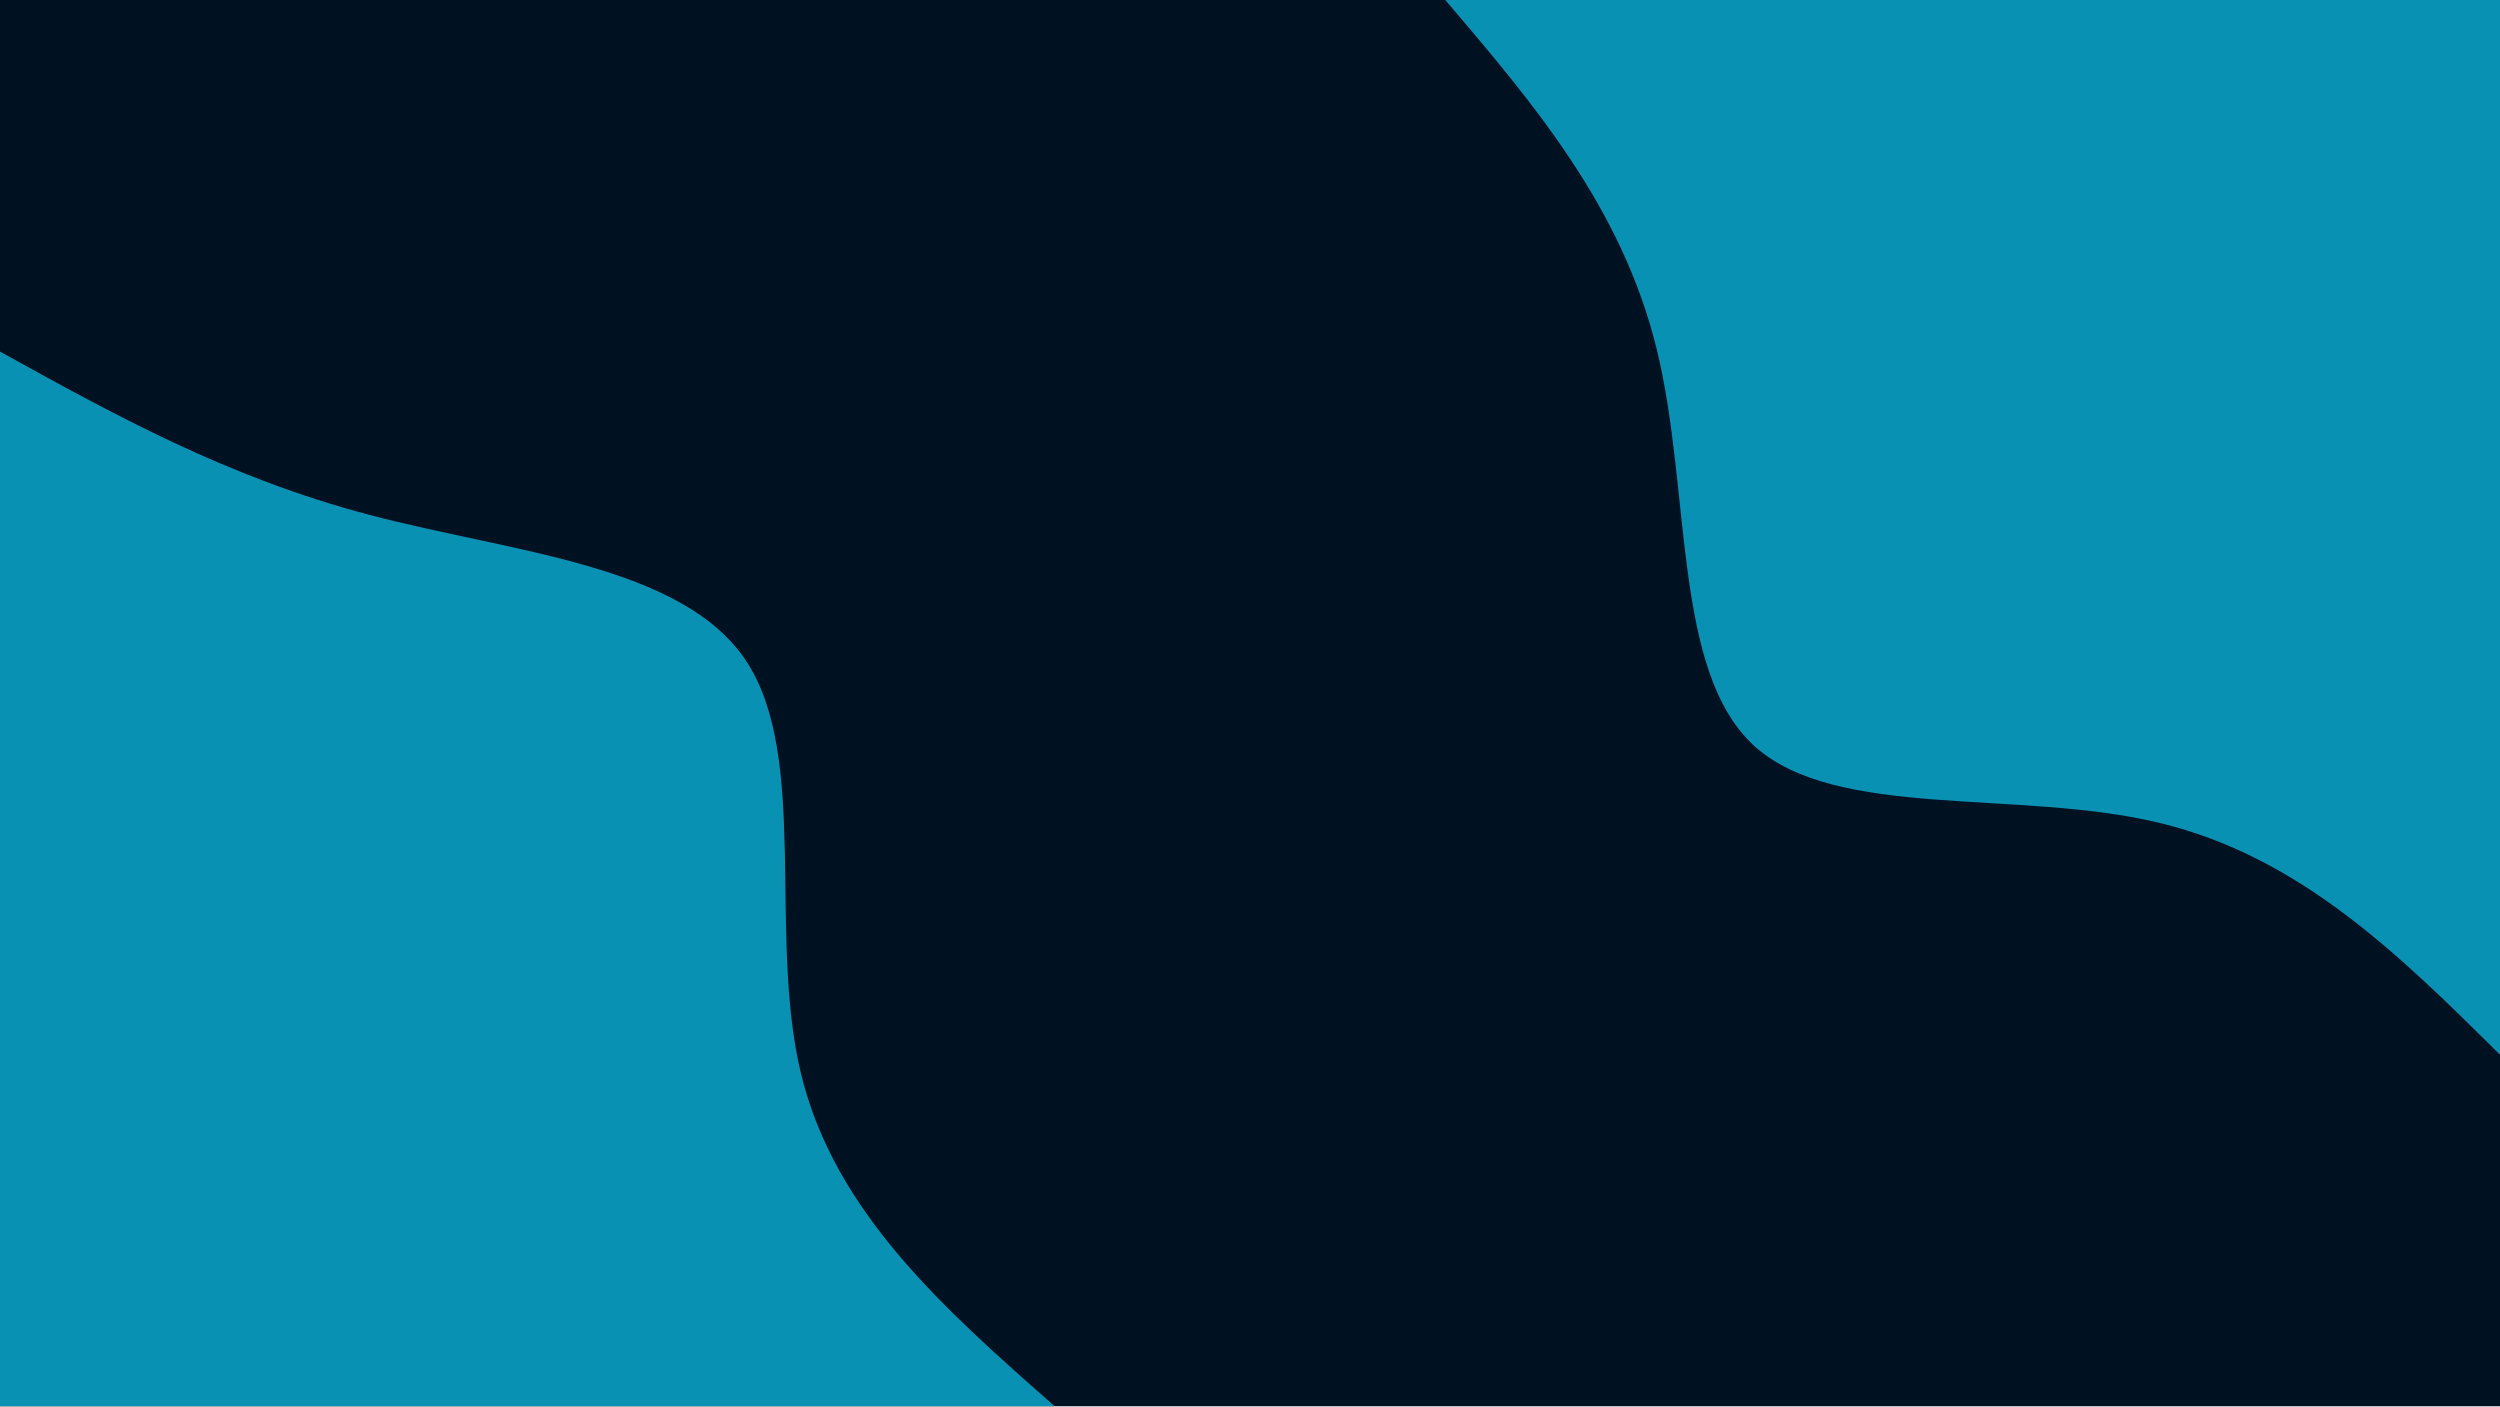
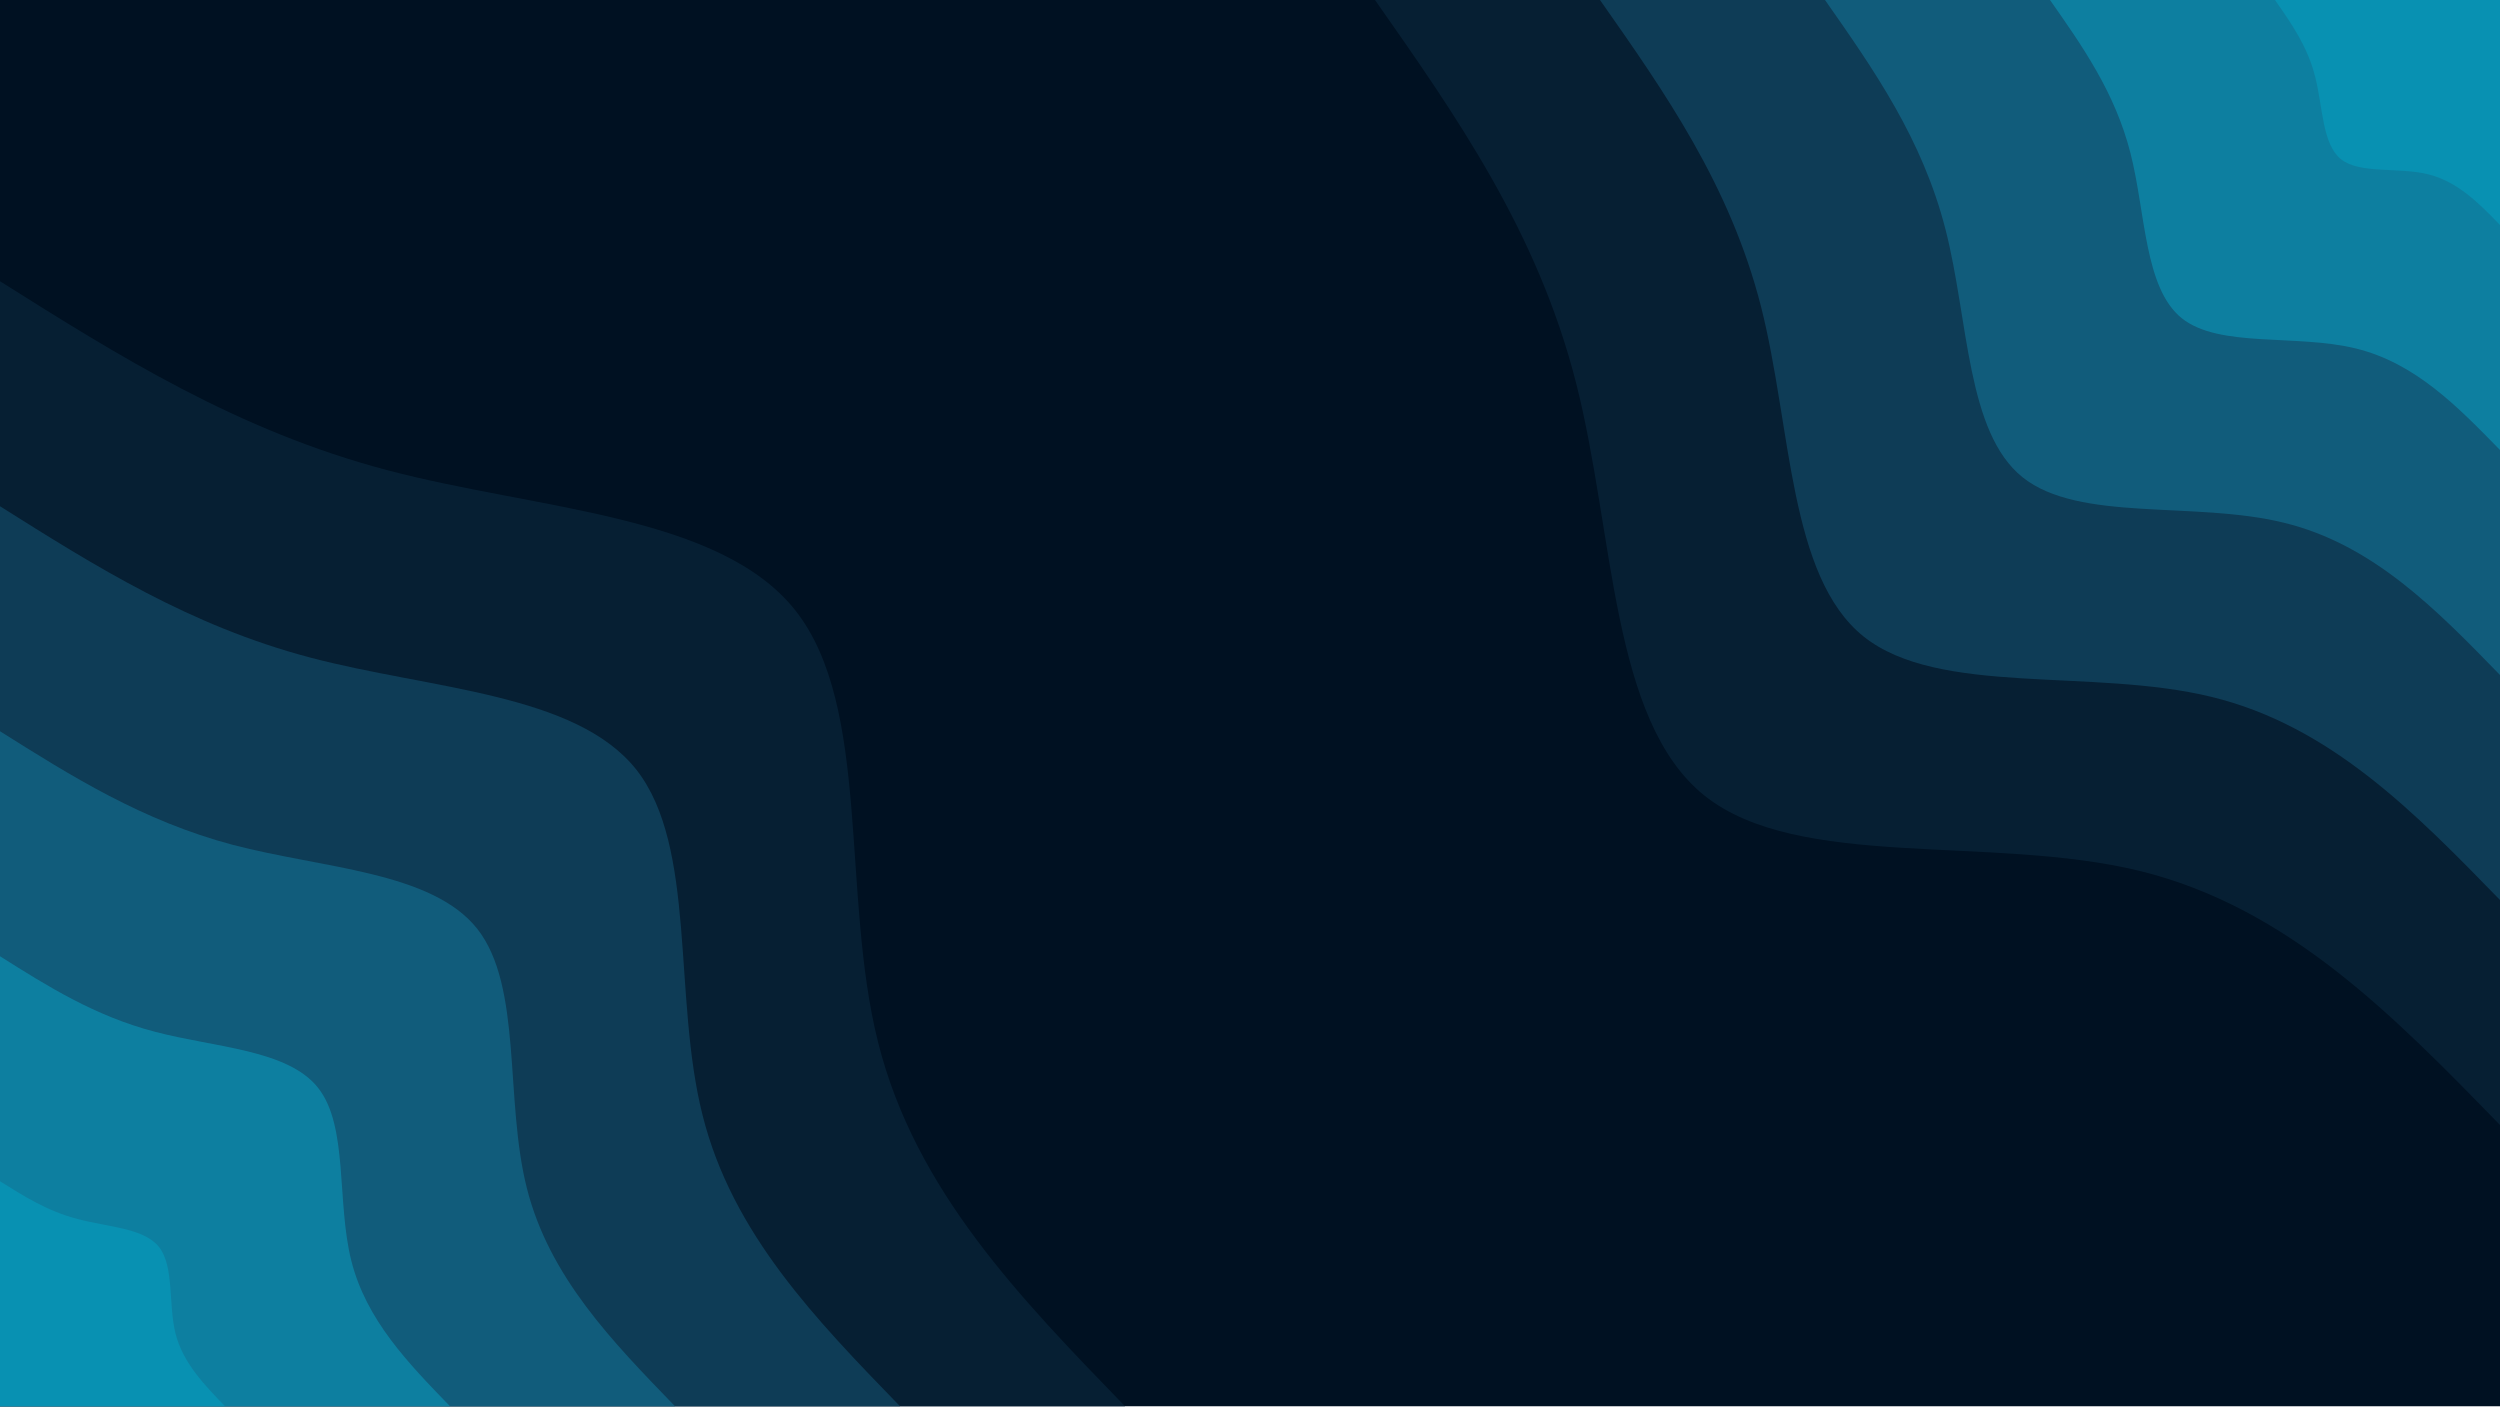
- <svg xmlns="http://www.w3.org/2000/svg" id="visual" viewBox="0 0 1920 1080" width="1920" height="1080" version="1.1">
-   <rect x="0" y="0" width="1920" height="1080" fill="#001122" />
+ <svg xmlns="http://www.w3.org/2000/svg" id="visual" viewBox="0 0 960 540" width="960" height="540" version="1.1">
+   <rect x="0" y="0" width="960" height="540" fill="#001122" />
  <defs>
    <linearGradient id="grad1_0" x1="43.8%" y1="0%" x2="100%" y2="100%">
+       <stop offset="14.444%" stop-color="#0891b2" stop-opacity="1" />
+       <stop offset="85.556%" stop-color="#0891b2" stop-opacity="1" />
+     </linearGradient>
+   </defs>
+   <defs>
+     <linearGradient id="grad1_1" x1="43.8%" y1="0%" x2="100%" y2="100%">
+       <stop offset="14.444%" stop-color="#0891b2" stop-opacity="1" />
+       <stop offset="85.556%" stop-color="#106d8e" stop-opacity="1" />
+     </linearGradient>
+   </defs>
+   <defs>
+     <linearGradient id="grad1_2" x1="43.8%" y1="0%" x2="100%" y2="100%">
+       <stop offset="14.444%" stop-color="#104c69" stop-opacity="1" />
+       <stop offset="85.556%" stop-color="#106d8e" stop-opacity="1" />
+     </linearGradient>
+   </defs>
+   <defs>
+     <linearGradient id="grad1_3" x1="43.8%" y1="0%" x2="100%" y2="100%">
+       <stop offset="14.444%" stop-color="#104c69" stop-opacity="1" />
+       <stop offset="85.556%" stop-color="#0a2d44" stop-opacity="1" />
+     </linearGradient>
+   </defs>
+   <defs>
+     <linearGradient id="grad1_4" x1="43.8%" y1="0%" x2="100%" y2="100%">
      <stop offset="14.444%" stop-color="#001122" stop-opacity="1" />
-       <stop offset="85.556%" stop-color="#001122" stop-opacity="1" />
+       <stop offset="85.556%" stop-color="#0a2d44" stop-opacity="1" />
    </linearGradient>
  </defs>
  <defs>
    <linearGradient id="grad2_0" x1="0%" y1="0%" x2="56.3%" y2="100%">
-       <stop offset="14.444%" stop-color="#001122" stop-opacity="1" />
+       <stop offset="14.444%" stop-color="#0891b2" stop-opacity="1" />
+       <stop offset="85.556%" stop-color="#0891b2" stop-opacity="1" />
+     </linearGradient>
+   </defs>
+   <defs>
+     <linearGradient id="grad2_1" x1="0%" y1="0%" x2="56.3%" y2="100%">
+       <stop offset="14.444%" stop-color="#106d8e" stop-opacity="1" />
+       <stop offset="85.556%" stop-color="#0891b2" stop-opacity="1" />
+     </linearGradient>
+   </defs>
+   <defs>
+     <linearGradient id="grad2_2" x1="0%" y1="0%" x2="56.3%" y2="100%">
+       <stop offset="14.444%" stop-color="#106d8e" stop-opacity="1" />
+       <stop offset="85.556%" stop-color="#104c69" stop-opacity="1" />
+     </linearGradient>
+   </defs>
+   <defs>
+     <linearGradient id="grad2_3" x1="0%" y1="0%" x2="56.3%" y2="100%">
+       <stop offset="14.444%" stop-color="#0a2d44" stop-opacity="1" />
+       <stop offset="85.556%" stop-color="#104c69" stop-opacity="1" />
+     </linearGradient>
+   </defs>
+   <defs>
+     <linearGradient id="grad2_4" x1="0%" y1="0%" x2="56.3%" y2="100%">
+       <stop offset="14.444%" stop-color="#0a2d44" stop-opacity="1" />
      <stop offset="85.556%" stop-color="#001122" stop-opacity="1" />
    </linearGradient>
  </defs>
-   <g transform="translate(1920, 0)">
-     <path d="M0 810C-76.7 734 -153.4 657.9 -261.8 631.9C-370.1 605.9 -510 629.9 -572.8 572.8C-635.5 515.6 -621 377.2 -647.6 268.3C-674.3 159.3 -742.2 79.6 -810 0L0 0Z" fill="#0891b2" />
+   <g transform="translate(960, 0)">
+     <path d="M0 432C-40.7 390.2 -81.3 348.4 -138.5 334.4C-195.7 320.5 -269.4 334.3 -305.5 305.5C-341.5 276.6 -340 205 -354.8 147C-369.6 88.9 -400.8 44.5 -432 0L0 0Z" fill="#061f33" />
+     <path d="M0 345.6C-32.5 312.2 -65.1 278.7 -110.8 267.6C-156.6 256.4 -215.5 267.5 -244.4 244.4C-273.2 221.3 -272 164 -283.8 117.6C-295.7 71.1 -320.6 35.6 -345.6 0L0 0Z" fill="#0e3c56" />
+     <path d="M0 259.2C-24.4 234.1 -48.8 209 -83.1 200.7C-117.4 192.3 -161.6 200.6 -183.3 183.3C-204.9 166 -204 123 -212.9 88.2C-221.8 53.3 -240.5 26.7 -259.2 0L0 0Z" fill="#115c7b" />
+     <path d="M0 172.8C-16.3 156.1 -32.5 139.4 -55.4 133.8C-78.3 128.2 -107.8 133.7 -122.2 122.2C-136.6 110.6 -136 82 -141.9 58.8C-147.8 35.6 -160.3 17.8 -172.8 0L0 0Z" fill="#0d7fa0" />
+     <path d="M0 86.4C-8.1 78 -16.3 69.7 -27.7 66.9C-39.1 64.1 -53.9 66.9 -61.1 61.1C-68.3 55.3 -68 41 -71 29.4C-73.9 17.8 -80.2 8.9 -86.4 0L0 0Z" fill="#0891b2" />
  </g>
-   <g transform="translate(0, 1080)">
-     <path d="M0 -810C87.2 -761.7 174.5 -713.4 283.6 -684.6C392.7 -655.8 523.6 -646.4 572.8 -572.8C621.9 -499.1 589.4 -361.1 615.3 -254.9C641.2 -148.7 725.6 -74.3 810 0L0 0Z" fill="#0891b2" />
+   <g transform="translate(0, 540)">
+     <path d="M0 -432C45.6 -403.3 91.2 -374.6 148.9 -359.4C206.6 -344.2 276.4 -342.4 305.5 -305.5C334.6 -268.5 322.9 -196.5 337.2 -139.7C351.5 -82.9 391.8 -41.5 432 0L0 0Z" fill="#061f33" />
+     <path d="M0 -345.6C36.5 -322.6 72.9 -299.7 119.1 -287.5C165.3 -275.3 221.1 -273.9 244.4 -244.4C267.6 -214.8 258.3 -157.2 269.8 -111.7C281.2 -66.3 313.4 -33.2 345.6 0L0 0Z" fill="#0e3c56" />
+     <path d="M0 -259.2C27.3 -242 54.7 -224.8 89.3 -215.6C123.9 -206.5 165.8 -205.4 183.3 -183.3C200.7 -161.1 193.7 -117.9 202.3 -83.8C210.9 -49.7 235.1 -24.9 259.2 0L0 0Z" fill="#115c7b" />
+     <path d="M0 -172.8C18.2 -161.3 36.5 -149.8 59.5 -143.8C82.6 -137.7 110.6 -137 122.2 -122.2C133.8 -107.4 129.2 -78.6 134.9 -55.9C140.6 -33.2 156.7 -16.6 172.8 0L0 0Z" fill="#0d7fa0" />
+     <path d="M0 -86.4C9.1 -80.7 18.2 -74.9 29.8 -71.9C41.3 -68.8 55.3 -68.5 61.1 -61.1C66.9 -53.7 64.6 -39.3 67.4 -27.9C70.3 -16.6 78.4 -8.3 86.4 0L0 0Z" fill="#0891b2" />
  </g>
</svg>
